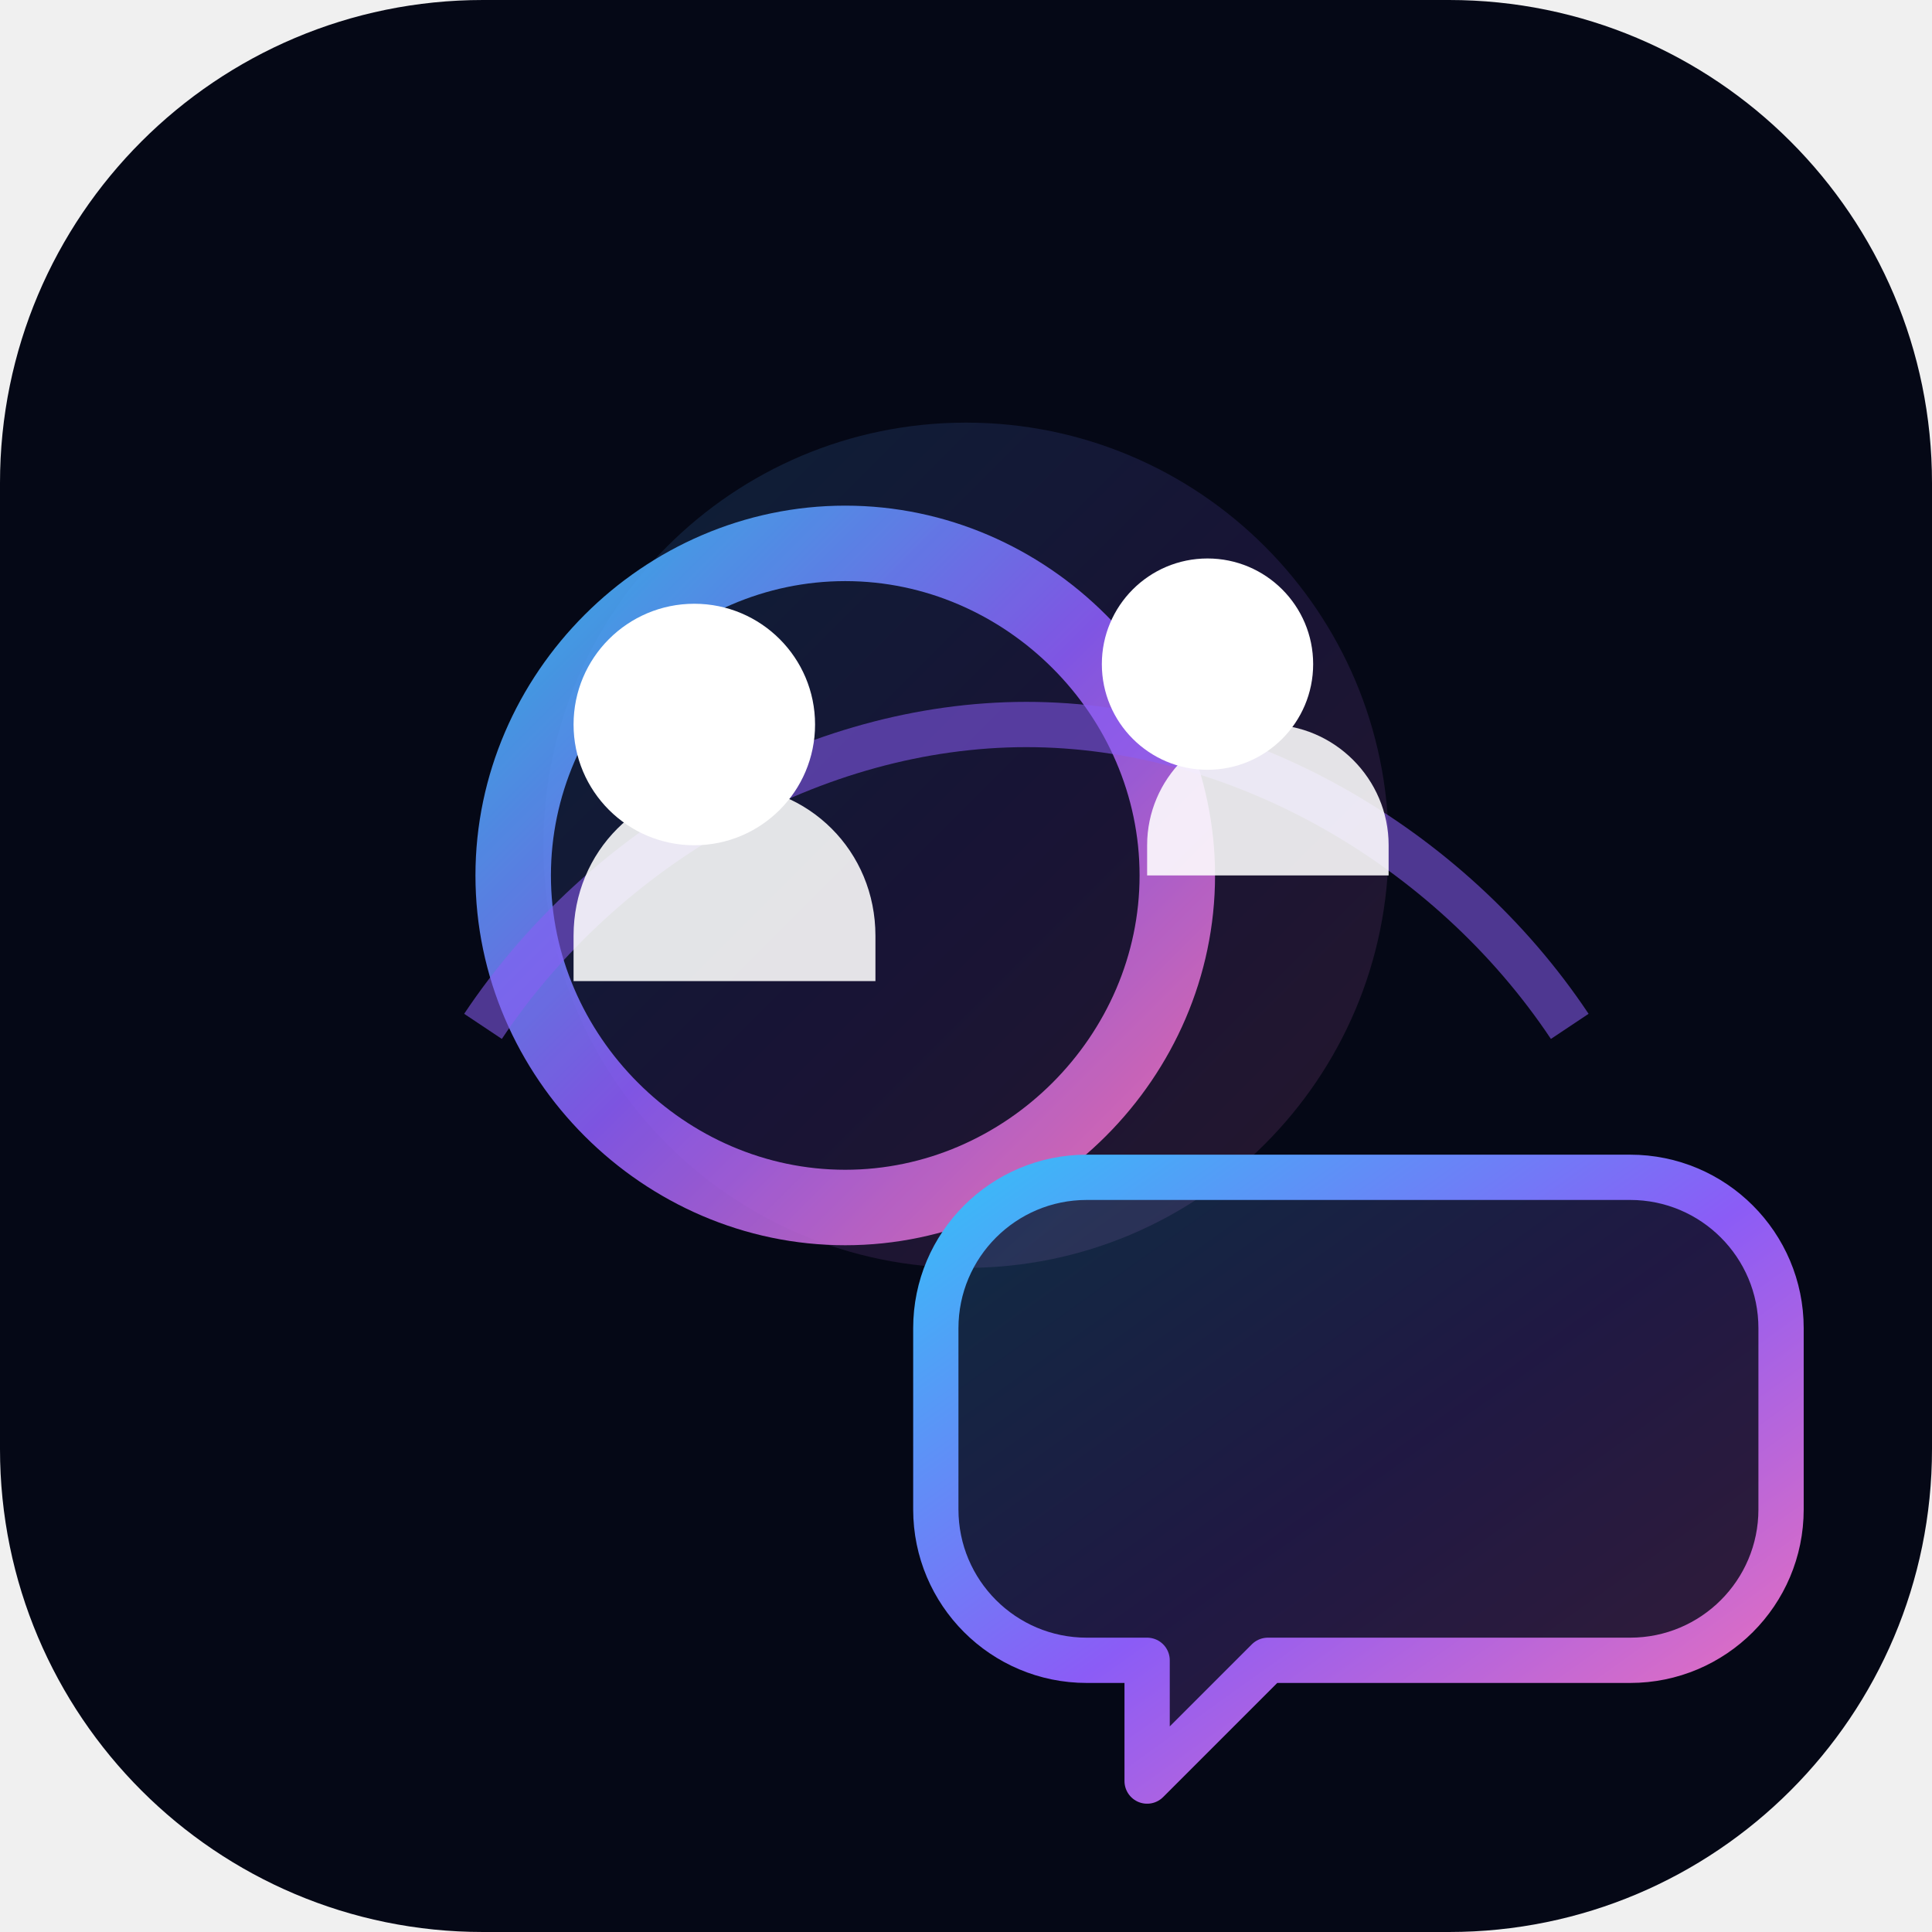
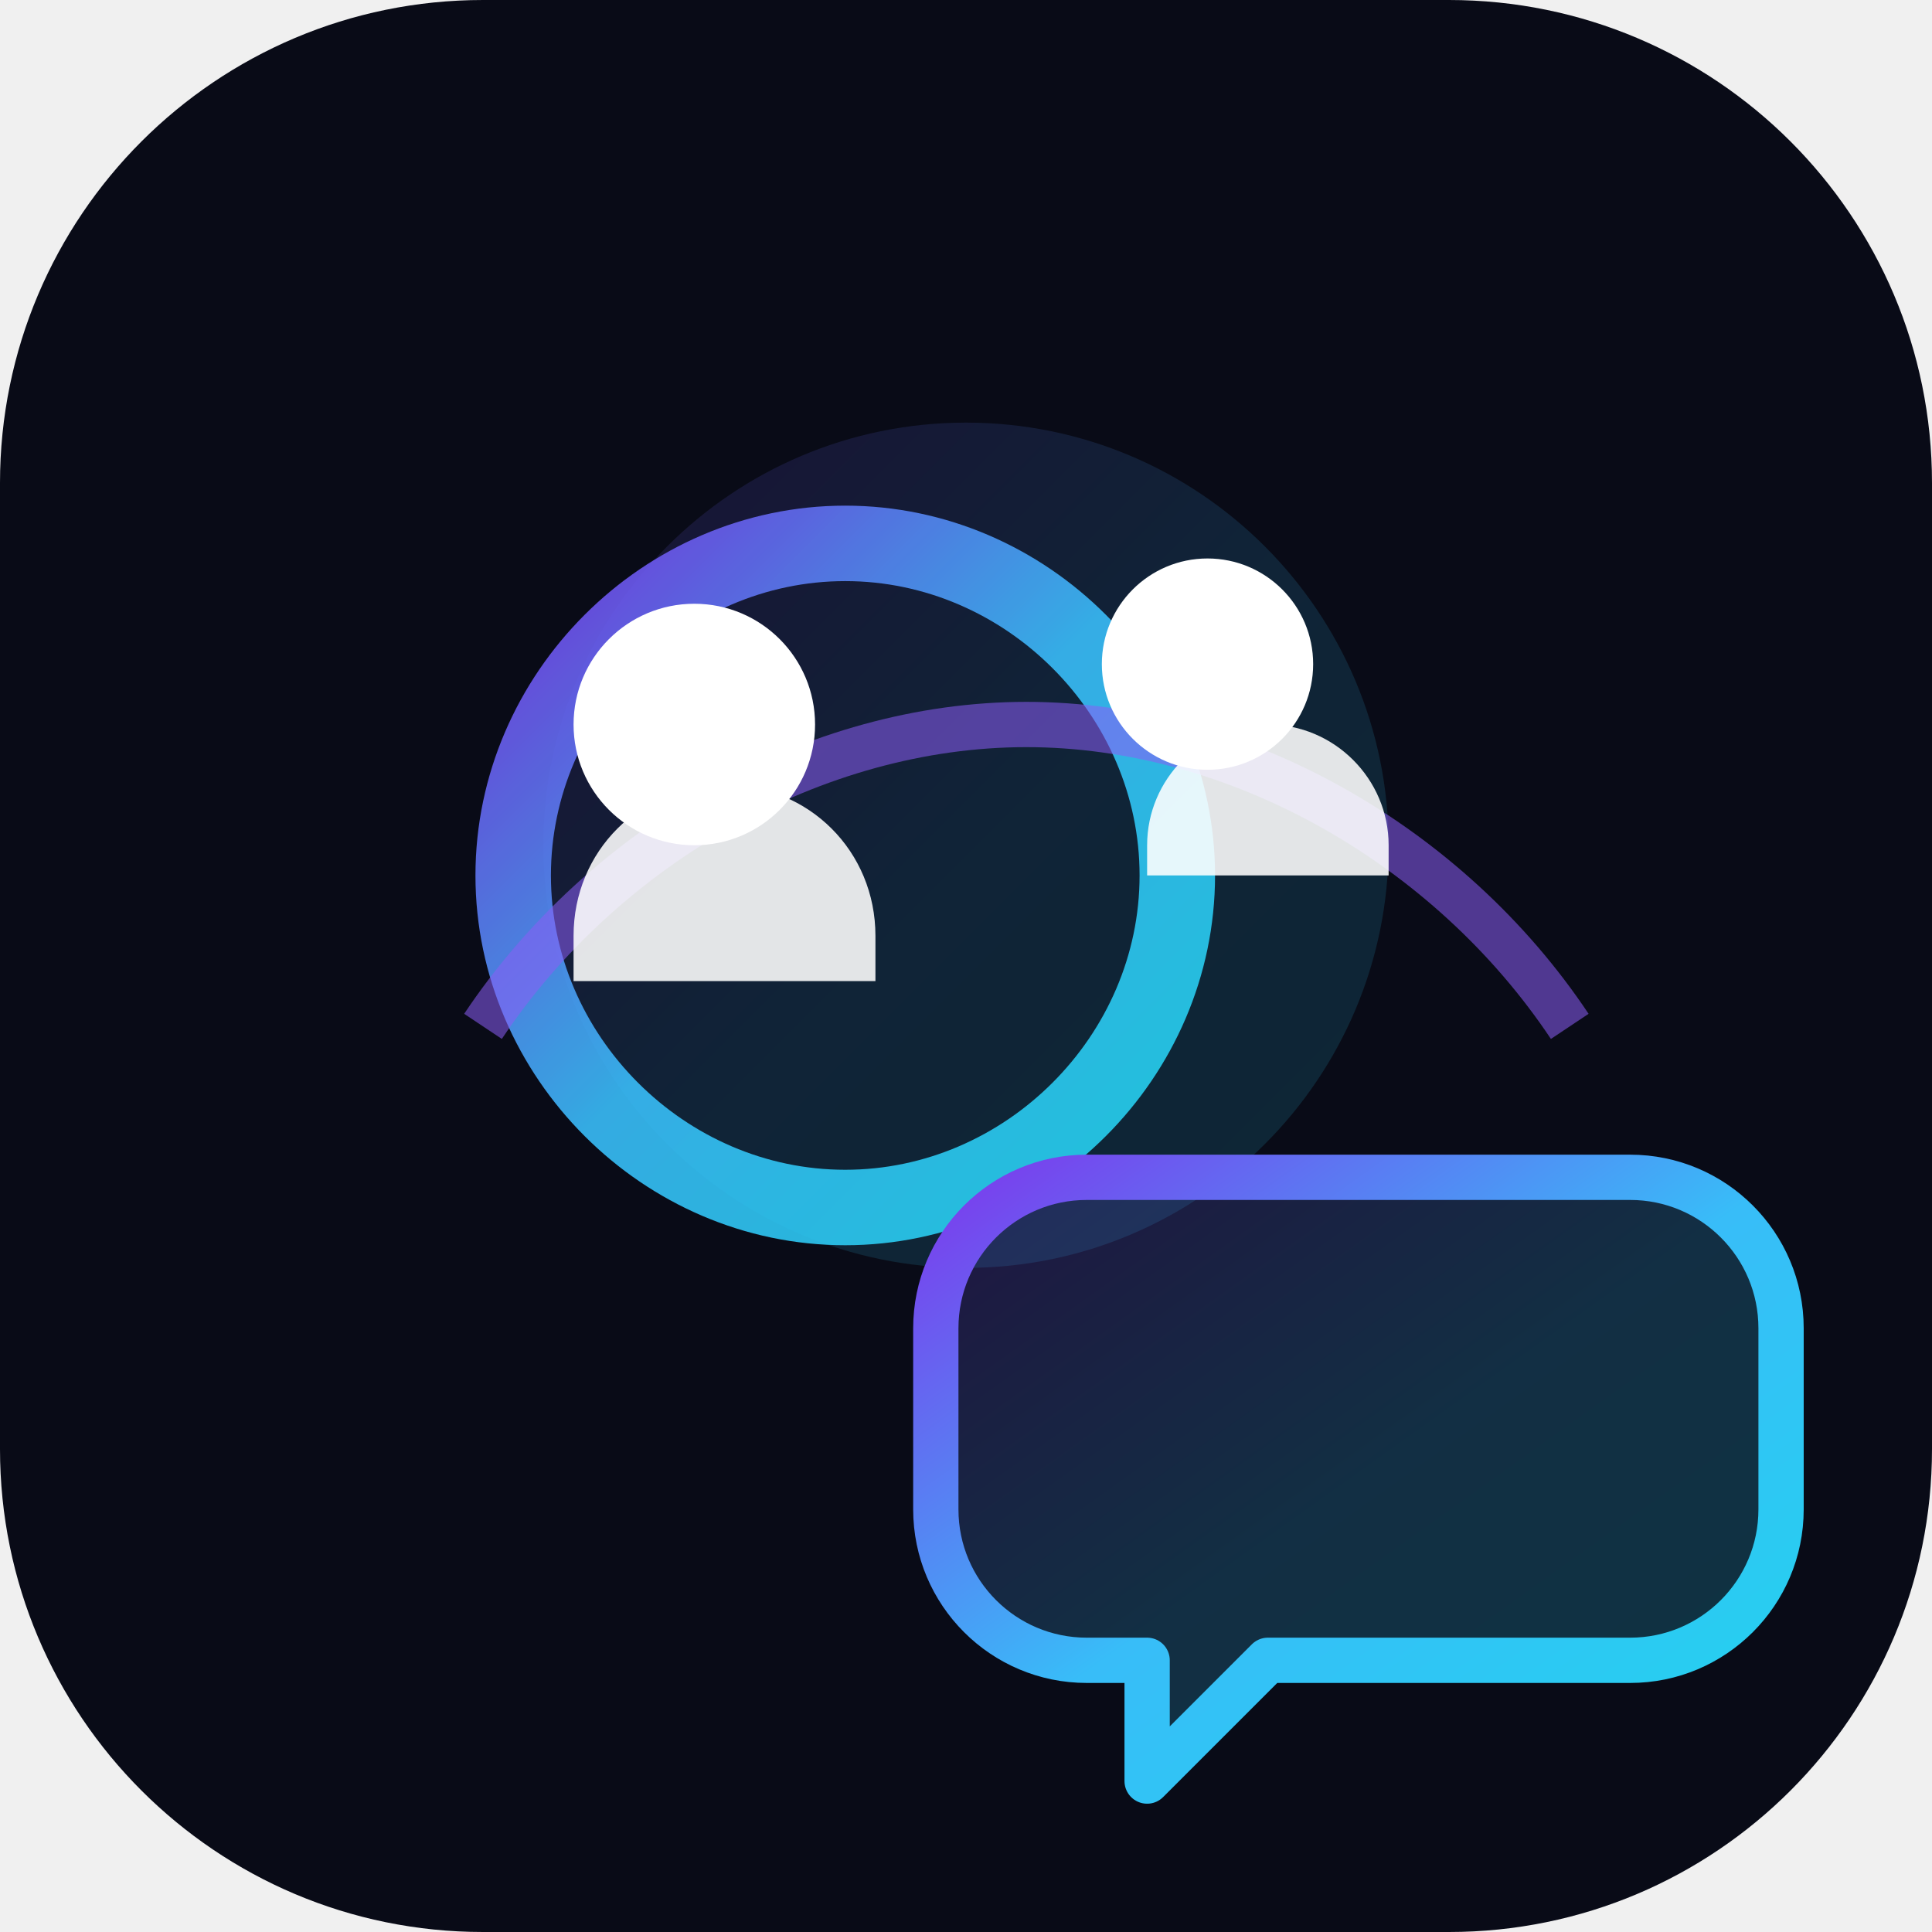
<svg xmlns="http://www.w3.org/2000/svg" viewBox="0 0 64 64" role="img" aria-label="StrangerVerse icon">
  <defs>
    <linearGradient id="g" x1="0%" y1="0%" x2="100%" y2="100%">
-       <stop offset="0%" stop-color="#38bdf8" />
-       <stop offset="50%" stop-color="#8b5cf6" />
-       <stop offset="100%" stop-color="#f472b6" />
+       <stop offset="0%" stop-color="#7C3AED" />
+       <stop offset="50%" stop-color="#38BDF8" />
+       <stop offset="100%" stop-color="#22D3EE" />
    </linearGradient>
  </defs>
-   <rect width="64" height="64" rx="16" fill="#050816" />
+   <rect width="64" height="64" rx="16" fill="#090B17" />
  <circle cx="32" cy="28" r="14" fill="url(#g)" fill-opacity="0.14" />
  <path d="M17 29c0-6 5-11 11-11s11 5 11 11-5 11-11 11-11-5-11-11Z" fill="none" stroke="url(#g)" stroke-width="2.5" opacity="0.9" />
-   <path d="M16 34c4-6 11-10 18-10s14 4 18 10" fill="none" stroke="#8b5cf6" stroke-width="1.5" opacity="0.55" />
+   <path d="M16 34c4-6 11-10 18-10s14 4 18 10" fill="none" stroke="#8B5CF6" stroke-width="1.5" opacity="0.55" />
  <circle cx="23" cy="24" r="4" fill="#fff" />
  <path d="M19 31c0-2.8 2.2-5 5-5s5 2.2 5 5v1.5h-10V31Z" fill="#fff" opacity="0.88" />
  <circle cx="40" cy="22" r="3.5" fill="#fff" />
  <path d="M38 28c0-2.2 1.8-4 4-4s4 1.8 4 4v1h-8v-1Z" fill="#fff" opacity="0.88" />
  <path d="M40 39h14a5 5 0 0 1 5 5v6a5 5 0 0 1-5 5H42l-4 4v-4H36a5 5 0 0 1-5-5v-6a5 5 0 0 1 5-5Z" fill="url(#g)" fill-opacity="0.2" stroke="url(#g)" stroke-width="1.5" stroke-linejoin="round" />
</svg>
